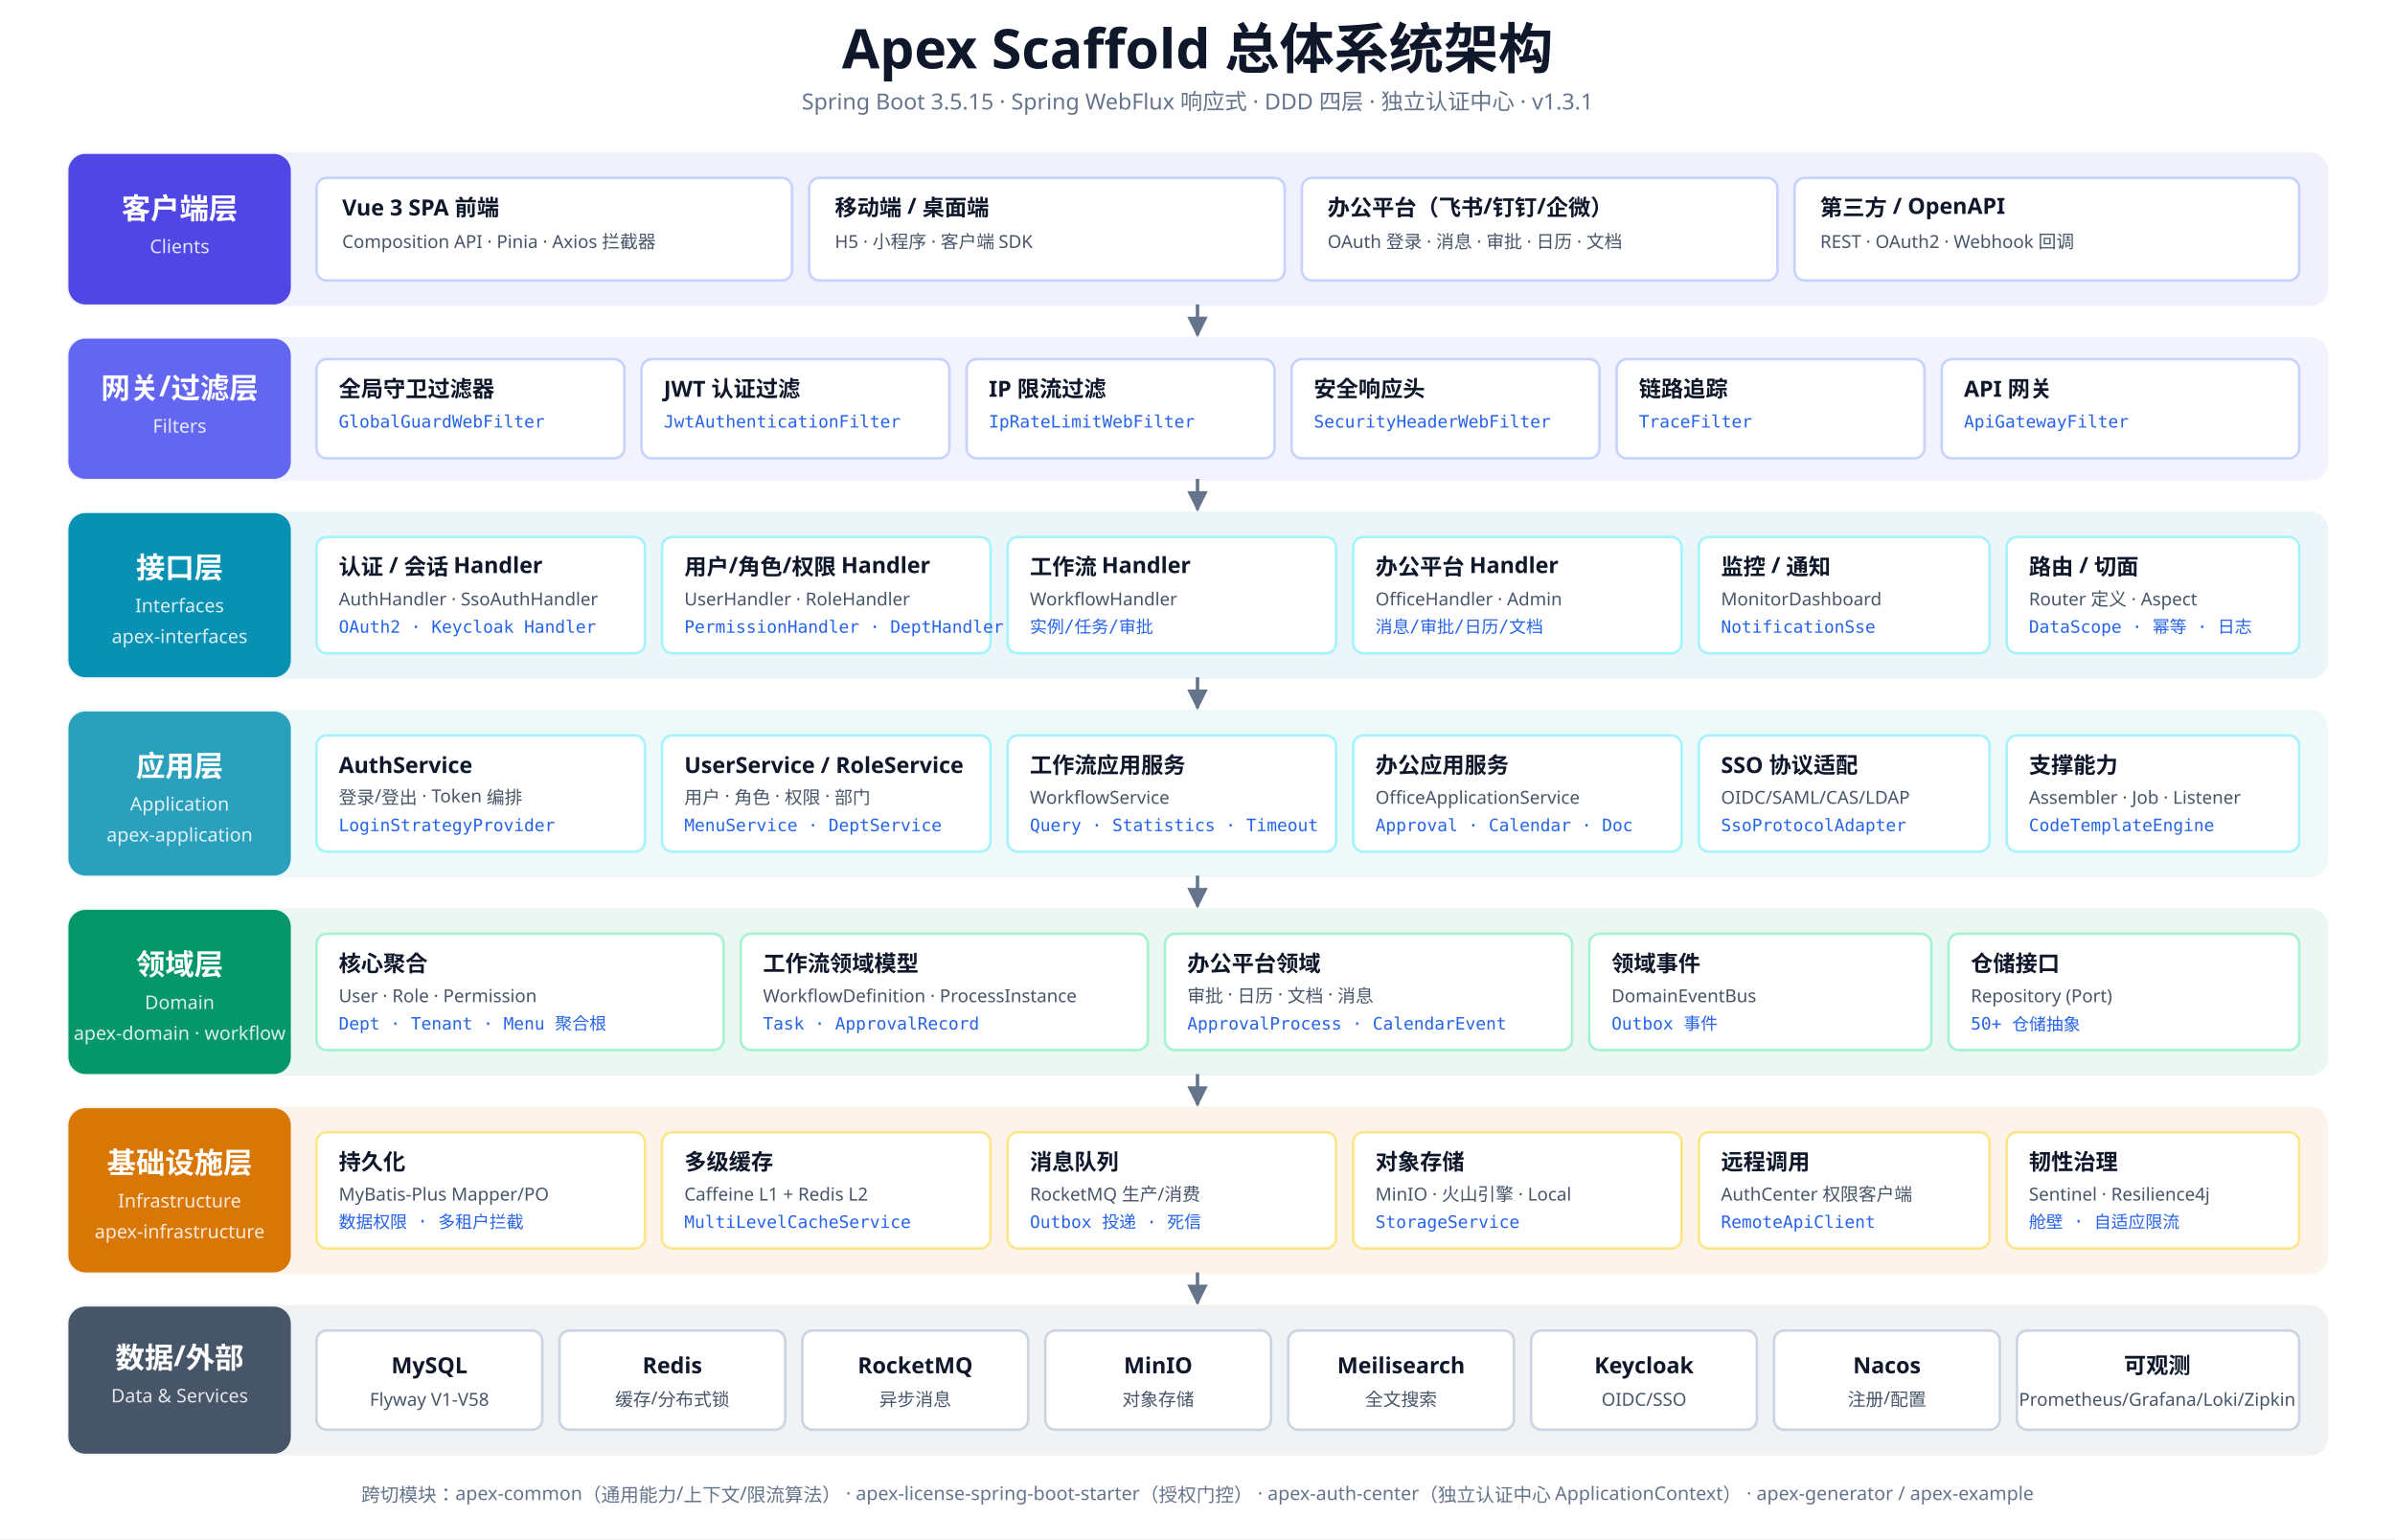
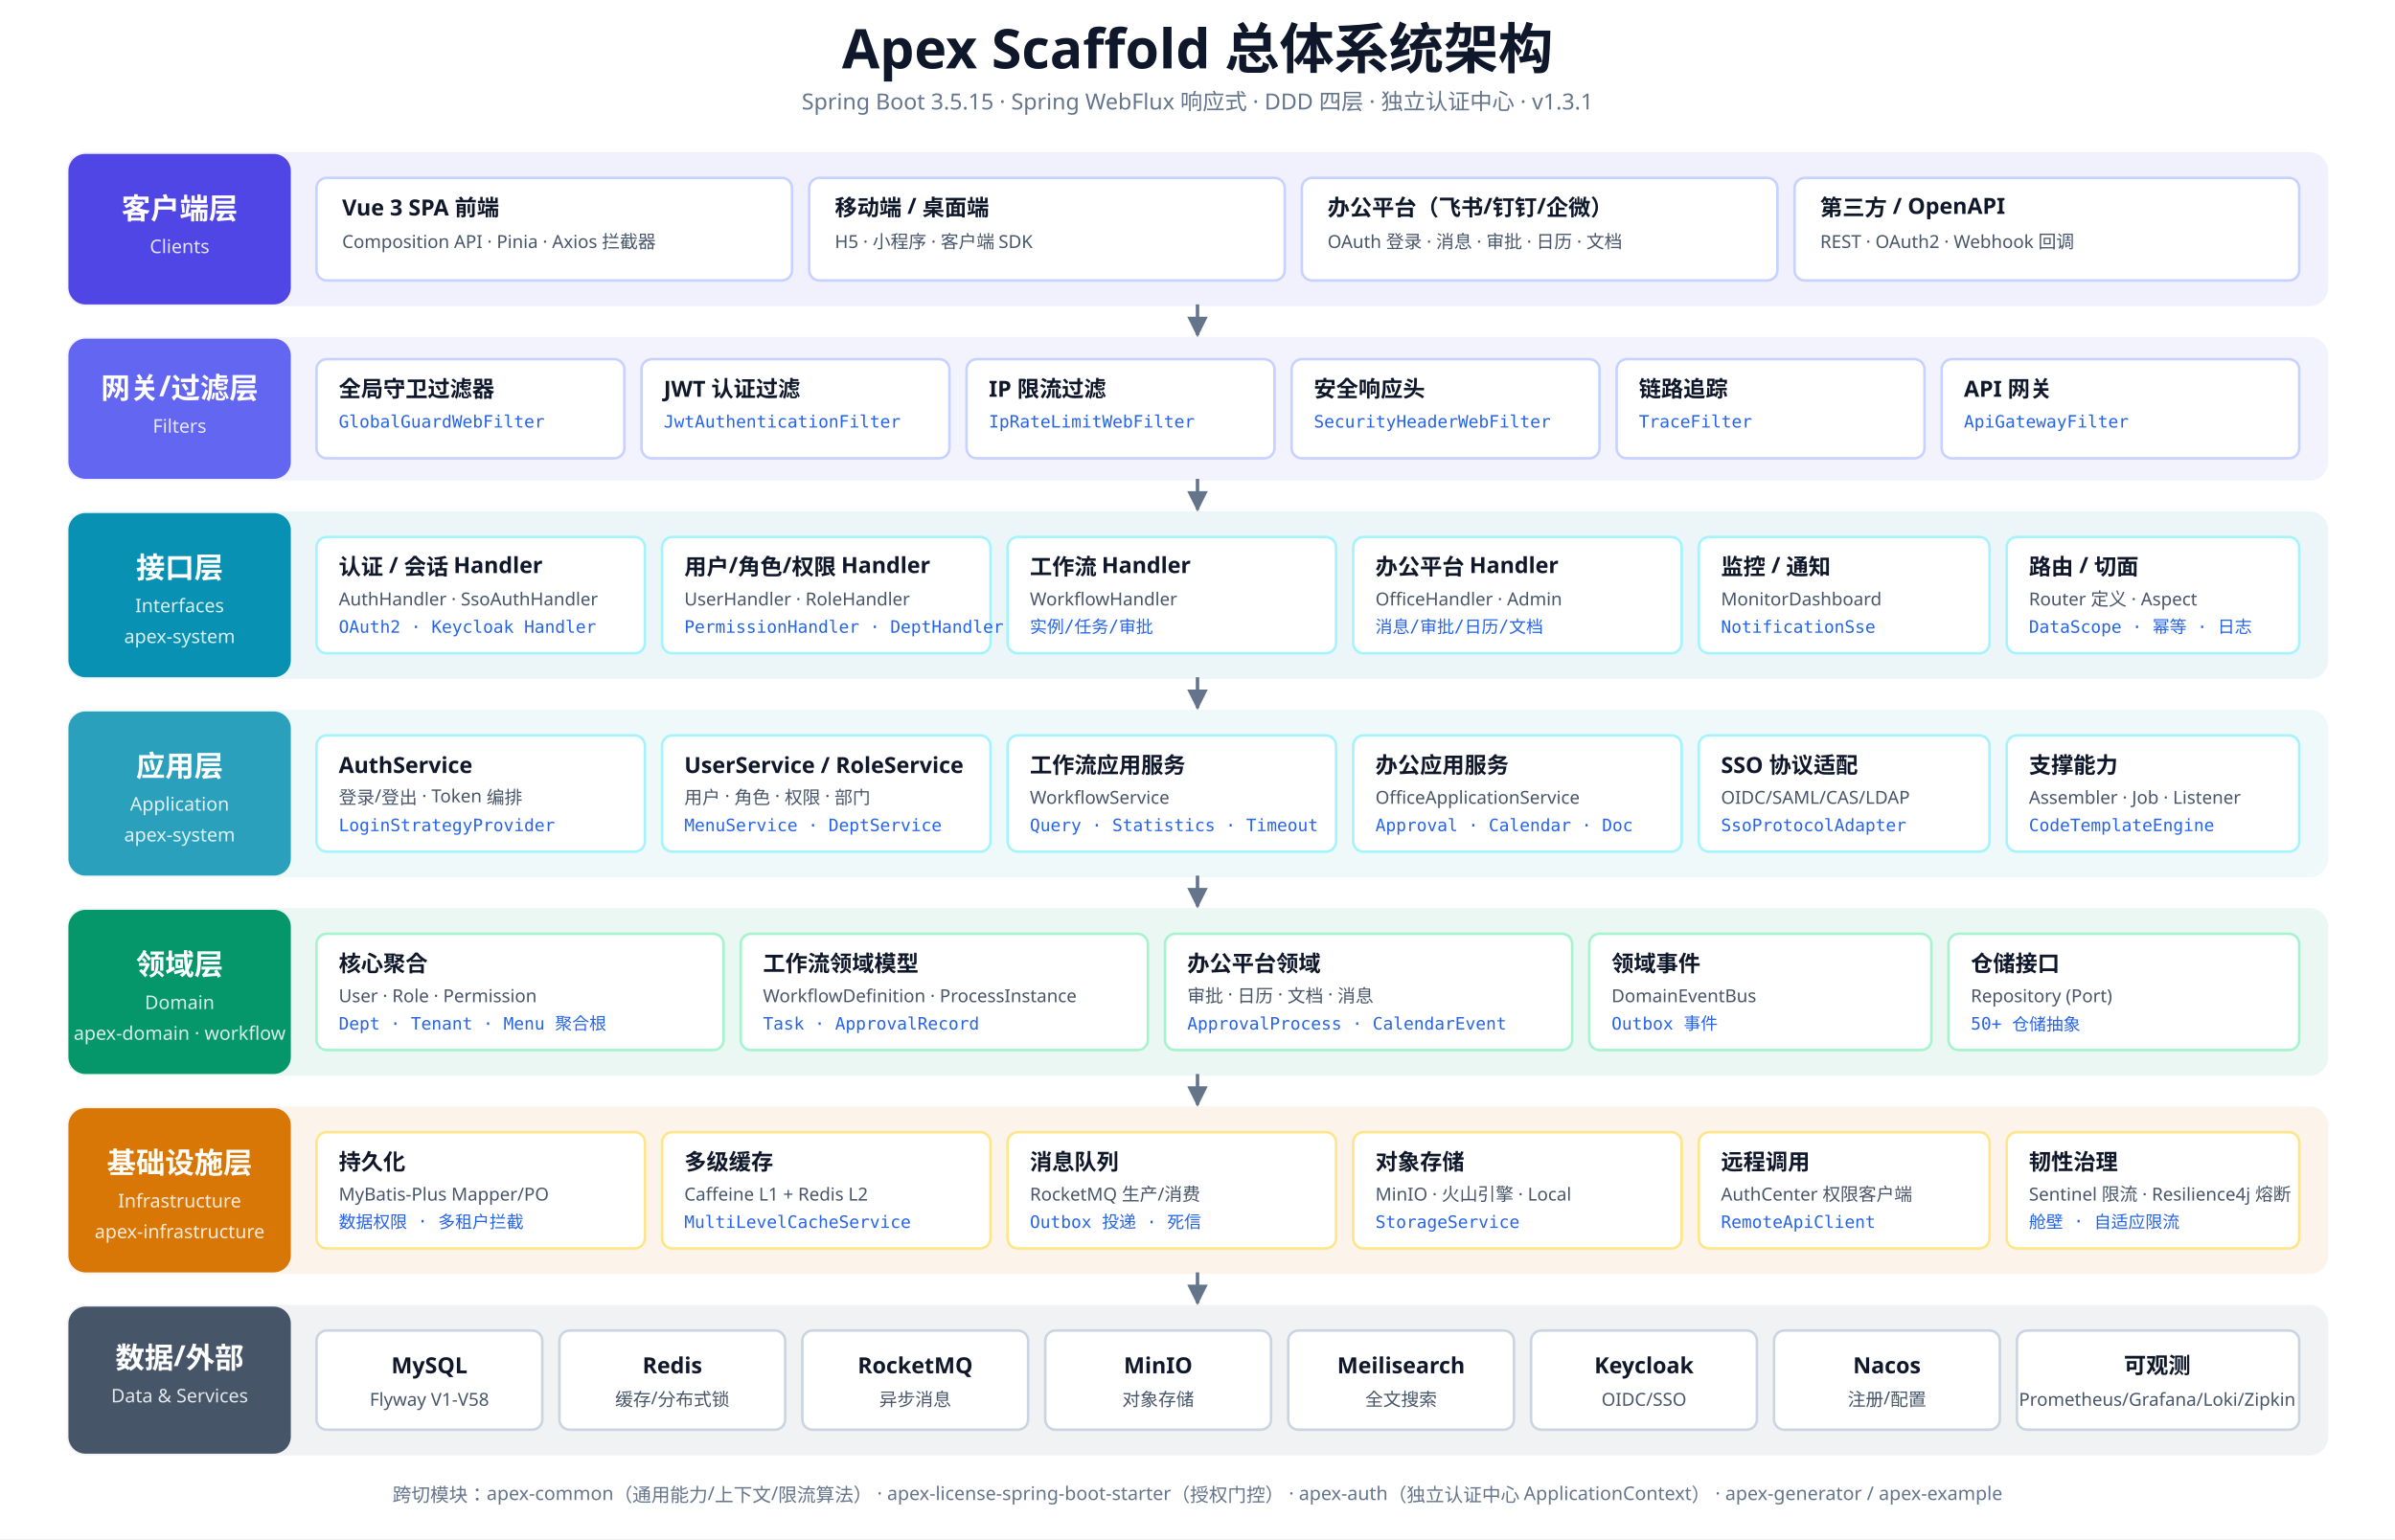
<svg xmlns="http://www.w3.org/2000/svg" viewBox="0 0 1400 900" width="1400" height="900">
  <defs>
    <style>
      .title{font:700 32px sans-serif;fill:#0f172a;text-anchor:middle}
      .subtitle{font:500 13px sans-serif;fill:#64748b;text-anchor:middle}
      .layer-title{font:600 17px sans-serif;fill:#fff}
      .layer-sub{font:500 11px sans-serif;fill:#fff;opacity:.85}
      .box-title{font:600 13px sans-serif;fill:#0f172a}
      .box-desc{font:400 10.5px sans-serif;fill:#475569}
      .code{font:500 10px monospace;fill:#2563eb}
      .note{font:500 11px sans-serif;fill:#64748b}
    </style>
    <marker id="arrow" viewBox="0 0 10 10" refX="9" refY="5" markerWidth="6" markerHeight="6" orient="auto">
      <path d="M 0 0 L 10 5 L 0 10 z" fill="#64748b" />
    </marker>
  </defs>
  <rect width="1400" height="900" fill="#fff" />
  <text x="700" y="40" class="title">Apex Scaffold 总体系统架构</text>
  <text x="700" y="64" class="subtitle">Spring Boot 3.5.15 · Spring WebFlux 响应式 · DDD 四层 · 独立认证中心 · v1.3.1</text>
  <rect x="40" y="90" width="1320" height="88" rx="10" fill="#4f46e5" opacity="0.08" stroke="#4f46e5" stroke-width="2" />
  <rect x="40" y="90" width="130" height="88" rx="10" fill="#4f46e5" />
  <text x="105" y="128" class="layer-title" text-anchor="middle">客户端层</text>
  <text x="105" y="148" class="layer-sub" text-anchor="middle">Clients</text>
  <rect x="185" y="104" width="278" height="60" rx="6" fill="#fff" stroke="#c7d2fe" stroke-width="1.5" />
  <text x="200" y="126" class="box-title">Vue 3 SPA 前端</text>
  <text x="200" y="145" class="box-desc">Composition API · Pinia · Axios 拦截器</text>
  <rect x="473" y="104" width="278" height="60" rx="6" fill="#fff" stroke="#c7d2fe" stroke-width="1.5" />
  <text x="488" y="126" class="box-title">移动端 / 桌面端</text>
  <text x="488" y="145" class="box-desc">H5 · 小程序 · 客户端 SDK</text>
  <rect x="761" y="104" width="278" height="60" rx="6" fill="#fff" stroke="#c7d2fe" stroke-width="1.5" />
  <text x="776" y="126" class="box-title">办公平台（飞书/钉钉/企微）</text>
  <text x="776" y="145" class="box-desc">OAuth 登录 · 消息 · 审批 · 日历 · 文档</text>
  <rect x="1049" y="104" width="295" height="60" rx="6" fill="#fff" stroke="#c7d2fe" stroke-width="1.5" />
  <text x="1064" y="126" class="box-title">第三方 / OpenAPI</text>
  <text x="1064" y="145" class="box-desc">REST · OAuth2 · Webhook 回调</text>
  <line x1="700" y1="178" x2="700" y2="196" stroke="#64748b" stroke-width="2" marker-end="url(#arrow)" />
  <rect x="40" y="198" width="1320" height="82" rx="10" fill="#6366f1" opacity="0.08" stroke="#6366f1" stroke-width="2" />
  <rect x="40" y="198" width="130" height="82" rx="10" fill="#6366f1" />
  <text x="105" y="233" class="layer-title" text-anchor="middle">网关/过滤层</text>
  <text x="105" y="253" class="layer-sub" text-anchor="middle">Filters</text>
  <rect x="185" y="210" width="180" height="58" rx="6" fill="#fff" stroke="#c7d2fe" stroke-width="1.5" />
  <text x="198" y="232" class="box-title" font-size="12">全局守卫过滤器</text>
  <text x="198" y="250" class="code">GlobalGuardWebFilter</text>
  <rect x="375" y="210" width="180" height="58" rx="6" fill="#fff" stroke="#c7d2fe" stroke-width="1.5" />
  <text x="388" y="232" class="box-title" font-size="12">JWT 认证过滤</text>
  <text x="388" y="250" class="code">JwtAuthenticationFilter</text>
  <rect x="565" y="210" width="180" height="58" rx="6" fill="#fff" stroke="#c7d2fe" stroke-width="1.5" />
  <text x="578" y="232" class="box-title" font-size="12">IP 限流过滤</text>
  <text x="578" y="250" class="code">IpRateLimitWebFilter</text>
  <rect x="755" y="210" width="180" height="58" rx="6" fill="#fff" stroke="#c7d2fe" stroke-width="1.5" />
  <text x="768" y="232" class="box-title" font-size="12">安全响应头</text>
  <text x="768" y="250" class="code">SecurityHeaderWebFilter</text>
  <rect x="945" y="210" width="180" height="58" rx="6" fill="#fff" stroke="#c7d2fe" stroke-width="1.5" />
  <text x="958" y="232" class="box-title" font-size="12">链路追踪</text>
  <text x="958" y="250" class="code">TraceFilter</text>
  <rect x="1135" y="210" width="209" height="58" rx="6" fill="#fff" stroke="#c7d2fe" stroke-width="1.5" />
  <text x="1148" y="232" class="box-title" font-size="12">API 网关</text>
  <text x="1148" y="250" class="code">ApiGatewayFilter</text>
  <line x1="700" y1="280" x2="700" y2="298" stroke="#64748b" stroke-width="2" marker-end="url(#arrow)" />
  <rect x="40" y="300" width="1320" height="96" rx="10" fill="#0891b2" opacity="0.08" stroke="#0891b2" stroke-width="2" />
  <rect x="40" y="300" width="130" height="96" rx="10" fill="#0891b2" />
  <text x="105" y="338" class="layer-title" text-anchor="middle">接口层</text>
  <text x="105" y="358" class="layer-sub" text-anchor="middle">Interfaces</text>
-   <text x="105" y="376" class="layer-sub" text-anchor="middle" font-size="9">apex-interfaces</text>
+   <text x="105" y="376" class="layer-sub" text-anchor="middle" font-size="9">apex-system</text>
  <rect x="185" y="314" width="192" height="68" rx="6" fill="#fff" stroke="#a5f3fc" stroke-width="1.5" />
  <text x="198" y="336" class="box-title">认证 / 会话 Handler</text>
  <text x="198" y="354" class="box-desc">AuthHandler · SsoAuthHandler</text>
  <text x="198" y="370" class="code">OAuth2 · Keycloak Handler</text>
  <rect x="387" y="314" width="192" height="68" rx="6" fill="#fff" stroke="#a5f3fc" stroke-width="1.5" />
  <text x="400" y="336" class="box-title">用户/角色/权限 Handler</text>
  <text x="400" y="354" class="box-desc">UserHandler · RoleHandler</text>
  <text x="400" y="370" class="code">PermissionHandler · DeptHandler</text>
  <rect x="589" y="314" width="192" height="68" rx="6" fill="#fff" stroke="#a5f3fc" stroke-width="1.5" />
  <text x="602" y="336" class="box-title">工作流 Handler</text>
  <text x="602" y="354" class="box-desc">WorkflowHandler</text>
  <text x="602" y="370" class="code">实例/任务/审批</text>
  <rect x="791" y="314" width="192" height="68" rx="6" fill="#fff" stroke="#a5f3fc" stroke-width="1.5" />
  <text x="804" y="336" class="box-title">办公平台 Handler</text>
  <text x="804" y="354" class="box-desc">OfficeHandler · Admin</text>
  <text x="804" y="370" class="code">消息/审批/日历/文档</text>
  <rect x="993" y="314" width="170" height="68" rx="6" fill="#fff" stroke="#a5f3fc" stroke-width="1.5" />
  <text x="1006" y="336" class="box-title">监控 / 通知</text>
  <text x="1006" y="354" class="box-desc">MonitorDashboard</text>
  <text x="1006" y="370" class="code">NotificationSse</text>
  <rect x="1173" y="314" width="171" height="68" rx="6" fill="#fff" stroke="#a5f3fc" stroke-width="1.5" />
  <text x="1186" y="336" class="box-title">路由 / 切面</text>
  <text x="1186" y="354" class="box-desc">Router 定义 · Aspect</text>
  <text x="1186" y="370" class="code">DataScope · 幂等 · 日志</text>
  <line x1="700" y1="396" x2="700" y2="414" stroke="#64748b" stroke-width="2" marker-end="url(#arrow)" />
  <rect x="40" y="416" width="1320" height="96" rx="10" fill="#0891b2" opacity="0.06" stroke="#0891b2" stroke-width="2" />
  <rect x="40" y="416" width="130" height="96" rx="10" fill="#0891b2" opacity="0.85" />
  <text x="105" y="454" class="layer-title" text-anchor="middle">应用层</text>
  <text x="105" y="474" class="layer-sub" text-anchor="middle">Application</text>
-   <text x="105" y="492" class="layer-sub" text-anchor="middle" font-size="9">apex-application</text>
+   <text x="105" y="492" class="layer-sub" text-anchor="middle" font-size="9">apex-system</text>
  <rect x="185" y="430" width="192" height="68" rx="6" fill="#fff" stroke="#a5f3fc" stroke-width="1.5" />
  <text x="198" y="452" class="box-title">AuthService</text>
  <text x="198" y="470" class="box-desc">登录/登出 · Token 编排</text>
  <text x="198" y="486" class="code">LoginStrategyProvider</text>
  <rect x="387" y="430" width="192" height="68" rx="6" fill="#fff" stroke="#a5f3fc" stroke-width="1.5" />
  <text x="400" y="452" class="box-title">UserService / RoleService</text>
  <text x="400" y="470" class="box-desc">用户 · 角色 · 权限 · 部门</text>
  <text x="400" y="486" class="code">MenuService · DeptService</text>
  <rect x="589" y="430" width="192" height="68" rx="6" fill="#fff" stroke="#a5f3fc" stroke-width="1.5" />
  <text x="602" y="452" class="box-title">工作流应用服务</text>
  <text x="602" y="470" class="box-desc">WorkflowService</text>
  <text x="602" y="486" class="code">Query · Statistics · Timeout</text>
  <rect x="791" y="430" width="192" height="68" rx="6" fill="#fff" stroke="#a5f3fc" stroke-width="1.5" />
  <text x="804" y="452" class="box-title">办公应用服务</text>
  <text x="804" y="470" class="box-desc">OfficeApplicationService</text>
  <text x="804" y="486" class="code">Approval · Calendar · Doc</text>
  <rect x="993" y="430" width="170" height="68" rx="6" fill="#fff" stroke="#a5f3fc" stroke-width="1.5" />
  <text x="1006" y="452" class="box-title">SSO 协议适配</text>
  <text x="1006" y="470" class="box-desc">OIDC/SAML/CAS/LDAP</text>
  <text x="1006" y="486" class="code">SsoProtocolAdapter</text>
  <rect x="1173" y="430" width="171" height="68" rx="6" fill="#fff" stroke="#a5f3fc" stroke-width="1.5" />
  <text x="1186" y="452" class="box-title">支撑能力</text>
  <text x="1186" y="470" class="box-desc">Assembler · Job · Listener</text>
  <text x="1186" y="486" class="code">CodeTemplateEngine</text>
  <line x1="700" y1="512" x2="700" y2="530" stroke="#64748b" stroke-width="2" marker-end="url(#arrow)" />
  <rect x="40" y="532" width="1320" height="96" rx="10" fill="#059669" opacity="0.08" stroke="#059669" stroke-width="2" />
  <rect x="40" y="532" width="130" height="96" rx="10" fill="#059669" />
  <text x="105" y="570" class="layer-title" text-anchor="middle">领域层</text>
  <text x="105" y="590" class="layer-sub" text-anchor="middle">Domain</text>
  <text x="105" y="608" class="layer-sub" text-anchor="middle" font-size="9">apex-domain · workflow</text>
  <rect x="185" y="546" width="238" height="68" rx="6" fill="#fff" stroke="#a7f3d0" stroke-width="1.5" />
  <text x="198" y="568" class="box-title">核心聚合</text>
  <text x="198" y="586" class="box-desc">User · Role · Permission</text>
  <text x="198" y="602" class="code">Dept · Tenant · Menu 聚合根</text>
  <rect x="433" y="546" width="238" height="68" rx="6" fill="#fff" stroke="#a7f3d0" stroke-width="1.5" />
  <text x="446" y="568" class="box-title">工作流领域模型</text>
  <text x="446" y="586" class="box-desc">WorkflowDefinition · ProcessInstance</text>
  <text x="446" y="602" class="code">Task · ApprovalRecord</text>
  <rect x="681" y="546" width="238" height="68" rx="6" fill="#fff" stroke="#a7f3d0" stroke-width="1.5" />
  <text x="694" y="568" class="box-title">办公平台领域</text>
  <text x="694" y="586" class="box-desc">审批 · 日历 · 文档 · 消息</text>
  <text x="694" y="602" class="code">ApprovalProcess · CalendarEvent</text>
  <rect x="929" y="546" width="200" height="68" rx="6" fill="#fff" stroke="#a7f3d0" stroke-width="1.5" />
  <text x="942" y="568" class="box-title">领域事件</text>
  <text x="942" y="586" class="box-desc">DomainEventBus</text>
  <text x="942" y="602" class="code">Outbox 事件</text>
  <rect x="1139" y="546" width="205" height="68" rx="6" fill="#fff" stroke="#a7f3d0" stroke-width="1.5" />
  <text x="1152" y="568" class="box-title">仓储接口</text>
  <text x="1152" y="586" class="box-desc">Repository (Port)</text>
  <text x="1152" y="602" class="code">50+ 仓储抽象</text>
  <line x1="700" y1="628" x2="700" y2="646" stroke="#64748b" stroke-width="2" marker-end="url(#arrow)" />
  <rect x="40" y="648" width="1320" height="96" rx="10" fill="#d97706" opacity="0.08" stroke="#d97706" stroke-width="2" />
  <rect x="40" y="648" width="130" height="96" rx="10" fill="#d97706" />
  <text x="105" y="686" class="layer-title" text-anchor="middle">基础设施层</text>
  <text x="105" y="706" class="layer-sub" text-anchor="middle">Infrastructure</text>
  <text x="105" y="724" class="layer-sub" text-anchor="middle" font-size="9">apex-infrastructure</text>
  <rect x="185" y="662" width="192" height="68" rx="6" fill="#fff" stroke="#fde68a" stroke-width="1.5" />
  <text x="198" y="684" class="box-title">持久化</text>
  <text x="198" y="702" class="box-desc">MyBatis-Plus Mapper/PO</text>
  <text x="198" y="718" class="code">数据权限 · 多租户拦截</text>
  <rect x="387" y="662" width="192" height="68" rx="6" fill="#fff" stroke="#fde68a" stroke-width="1.5" />
  <text x="400" y="684" class="box-title">多级缓存</text>
  <text x="400" y="702" class="box-desc">Caffeine L1 + Redis L2</text>
  <text x="400" y="718" class="code">MultiLevelCacheService</text>
  <rect x="589" y="662" width="192" height="68" rx="6" fill="#fff" stroke="#fde68a" stroke-width="1.5" />
  <text x="602" y="684" class="box-title">消息队列</text>
  <text x="602" y="702" class="box-desc">RocketMQ 生产/消费</text>
  <text x="602" y="718" class="code">Outbox 投递 · 死信</text>
  <rect x="791" y="662" width="192" height="68" rx="6" fill="#fff" stroke="#fde68a" stroke-width="1.5" />
  <text x="804" y="684" class="box-title">对象存储</text>
  <text x="804" y="702" class="box-desc">MinIO · 火山引擎 · Local</text>
  <text x="804" y="718" class="code">StorageService</text>
  <rect x="993" y="662" width="170" height="68" rx="6" fill="#fff" stroke="#fde68a" stroke-width="1.5" />
  <text x="1006" y="684" class="box-title">远程调用</text>
  <text x="1006" y="702" class="box-desc">AuthCenter 权限客户端</text>
  <text x="1006" y="718" class="code">RemoteApiClient</text>
  <rect x="1173" y="662" width="171" height="68" rx="6" fill="#fff" stroke="#fde68a" stroke-width="1.5" />
  <text x="1186" y="684" class="box-title">韧性治理</text>
-   <text x="1186" y="702" class="box-desc">Sentinel · Resilience4j</text>
+   <text x="1186" y="702" class="box-desc">Sentinel 限流 · Resilience4j 熔断</text>
  <text x="1186" y="718" class="code">舱壁 · 自适应限流</text>
  <line x1="700" y1="744" x2="700" y2="762" stroke="#64748b" stroke-width="2" marker-end="url(#arrow)" />
  <rect x="40" y="764" width="1320" height="86" rx="10" fill="#475569" opacity="0.08" stroke="#475569" stroke-width="2" />
  <rect x="40" y="764" width="130" height="86" rx="10" fill="#475569" />
  <text x="105" y="800" class="layer-title" text-anchor="middle">数据/外部</text>
  <text x="105" y="820" class="layer-sub" text-anchor="middle">Data &amp; Services</text>
  <rect x="185" y="778" width="132" height="58" rx="6" fill="#fff" stroke="#cbd5e1" stroke-width="1.5" />
  <text x="251" y="803" class="box-title" text-anchor="middle" font-size="12">MySQL</text>
  <text x="251" y="822" class="box-desc" text-anchor="middle">Flyway V1-V58</text>
  <rect x="327" y="778" width="132" height="58" rx="6" fill="#fff" stroke="#cbd5e1" stroke-width="1.5" />
  <text x="393" y="803" class="box-title" text-anchor="middle" font-size="12">Redis</text>
  <text x="393" y="822" class="box-desc" text-anchor="middle">缓存/分布式锁</text>
  <rect x="469" y="778" width="132" height="58" rx="6" fill="#fff" stroke="#cbd5e1" stroke-width="1.5" />
  <text x="535" y="803" class="box-title" text-anchor="middle" font-size="12">RocketMQ</text>
  <text x="535" y="822" class="box-desc" text-anchor="middle">异步消息</text>
  <rect x="611" y="778" width="132" height="58" rx="6" fill="#fff" stroke="#cbd5e1" stroke-width="1.5" />
  <text x="677" y="803" class="box-title" text-anchor="middle" font-size="12">MinIO</text>
  <text x="677" y="822" class="box-desc" text-anchor="middle">对象存储</text>
  <rect x="753" y="778" width="132" height="58" rx="6" fill="#fff" stroke="#cbd5e1" stroke-width="1.5" />
  <text x="819" y="803" class="box-title" text-anchor="middle" font-size="12">Meilisearch</text>
  <text x="819" y="822" class="box-desc" text-anchor="middle">全文搜索</text>
  <rect x="895" y="778" width="132" height="58" rx="6" fill="#fff" stroke="#cbd5e1" stroke-width="1.5" />
  <text x="961" y="803" class="box-title" text-anchor="middle" font-size="12">Keycloak</text>
  <text x="961" y="822" class="box-desc" text-anchor="middle">OIDC/SSO</text>
  <rect x="1037" y="778" width="132" height="58" rx="6" fill="#fff" stroke="#cbd5e1" stroke-width="1.5" />
  <text x="1103" y="803" class="box-title" text-anchor="middle" font-size="12">Nacos</text>
  <text x="1103" y="822" class="box-desc" text-anchor="middle">注册/配置</text>
  <rect x="1179" y="778" width="165" height="58" rx="6" fill="#fff" stroke="#cbd5e1" stroke-width="1.5" />
  <text x="1261" y="803" class="box-title" text-anchor="middle" font-size="12">可观测</text>
  <text x="1261" y="822" class="box-desc" text-anchor="middle">Prometheus/Grafana/Loki/Zipkin</text>
-   <text x="700" y="878" class="note" text-anchor="middle">跨切模块：apex-common（通用能力/上下文/限流算法） · apex-license-spring-boot-starter（授权门控） · apex-auth-center（独立认证中心 ApplicationContext） · apex-generator / apex-example</text>
+   <text x="700" y="878" class="note" text-anchor="middle">跨切模块：apex-common（通用能力/上下文/限流算法） · apex-license-spring-boot-starter（授权门控） · apex-auth（独立认证中心 ApplicationContext） · apex-generator / apex-example</text>
</svg>
